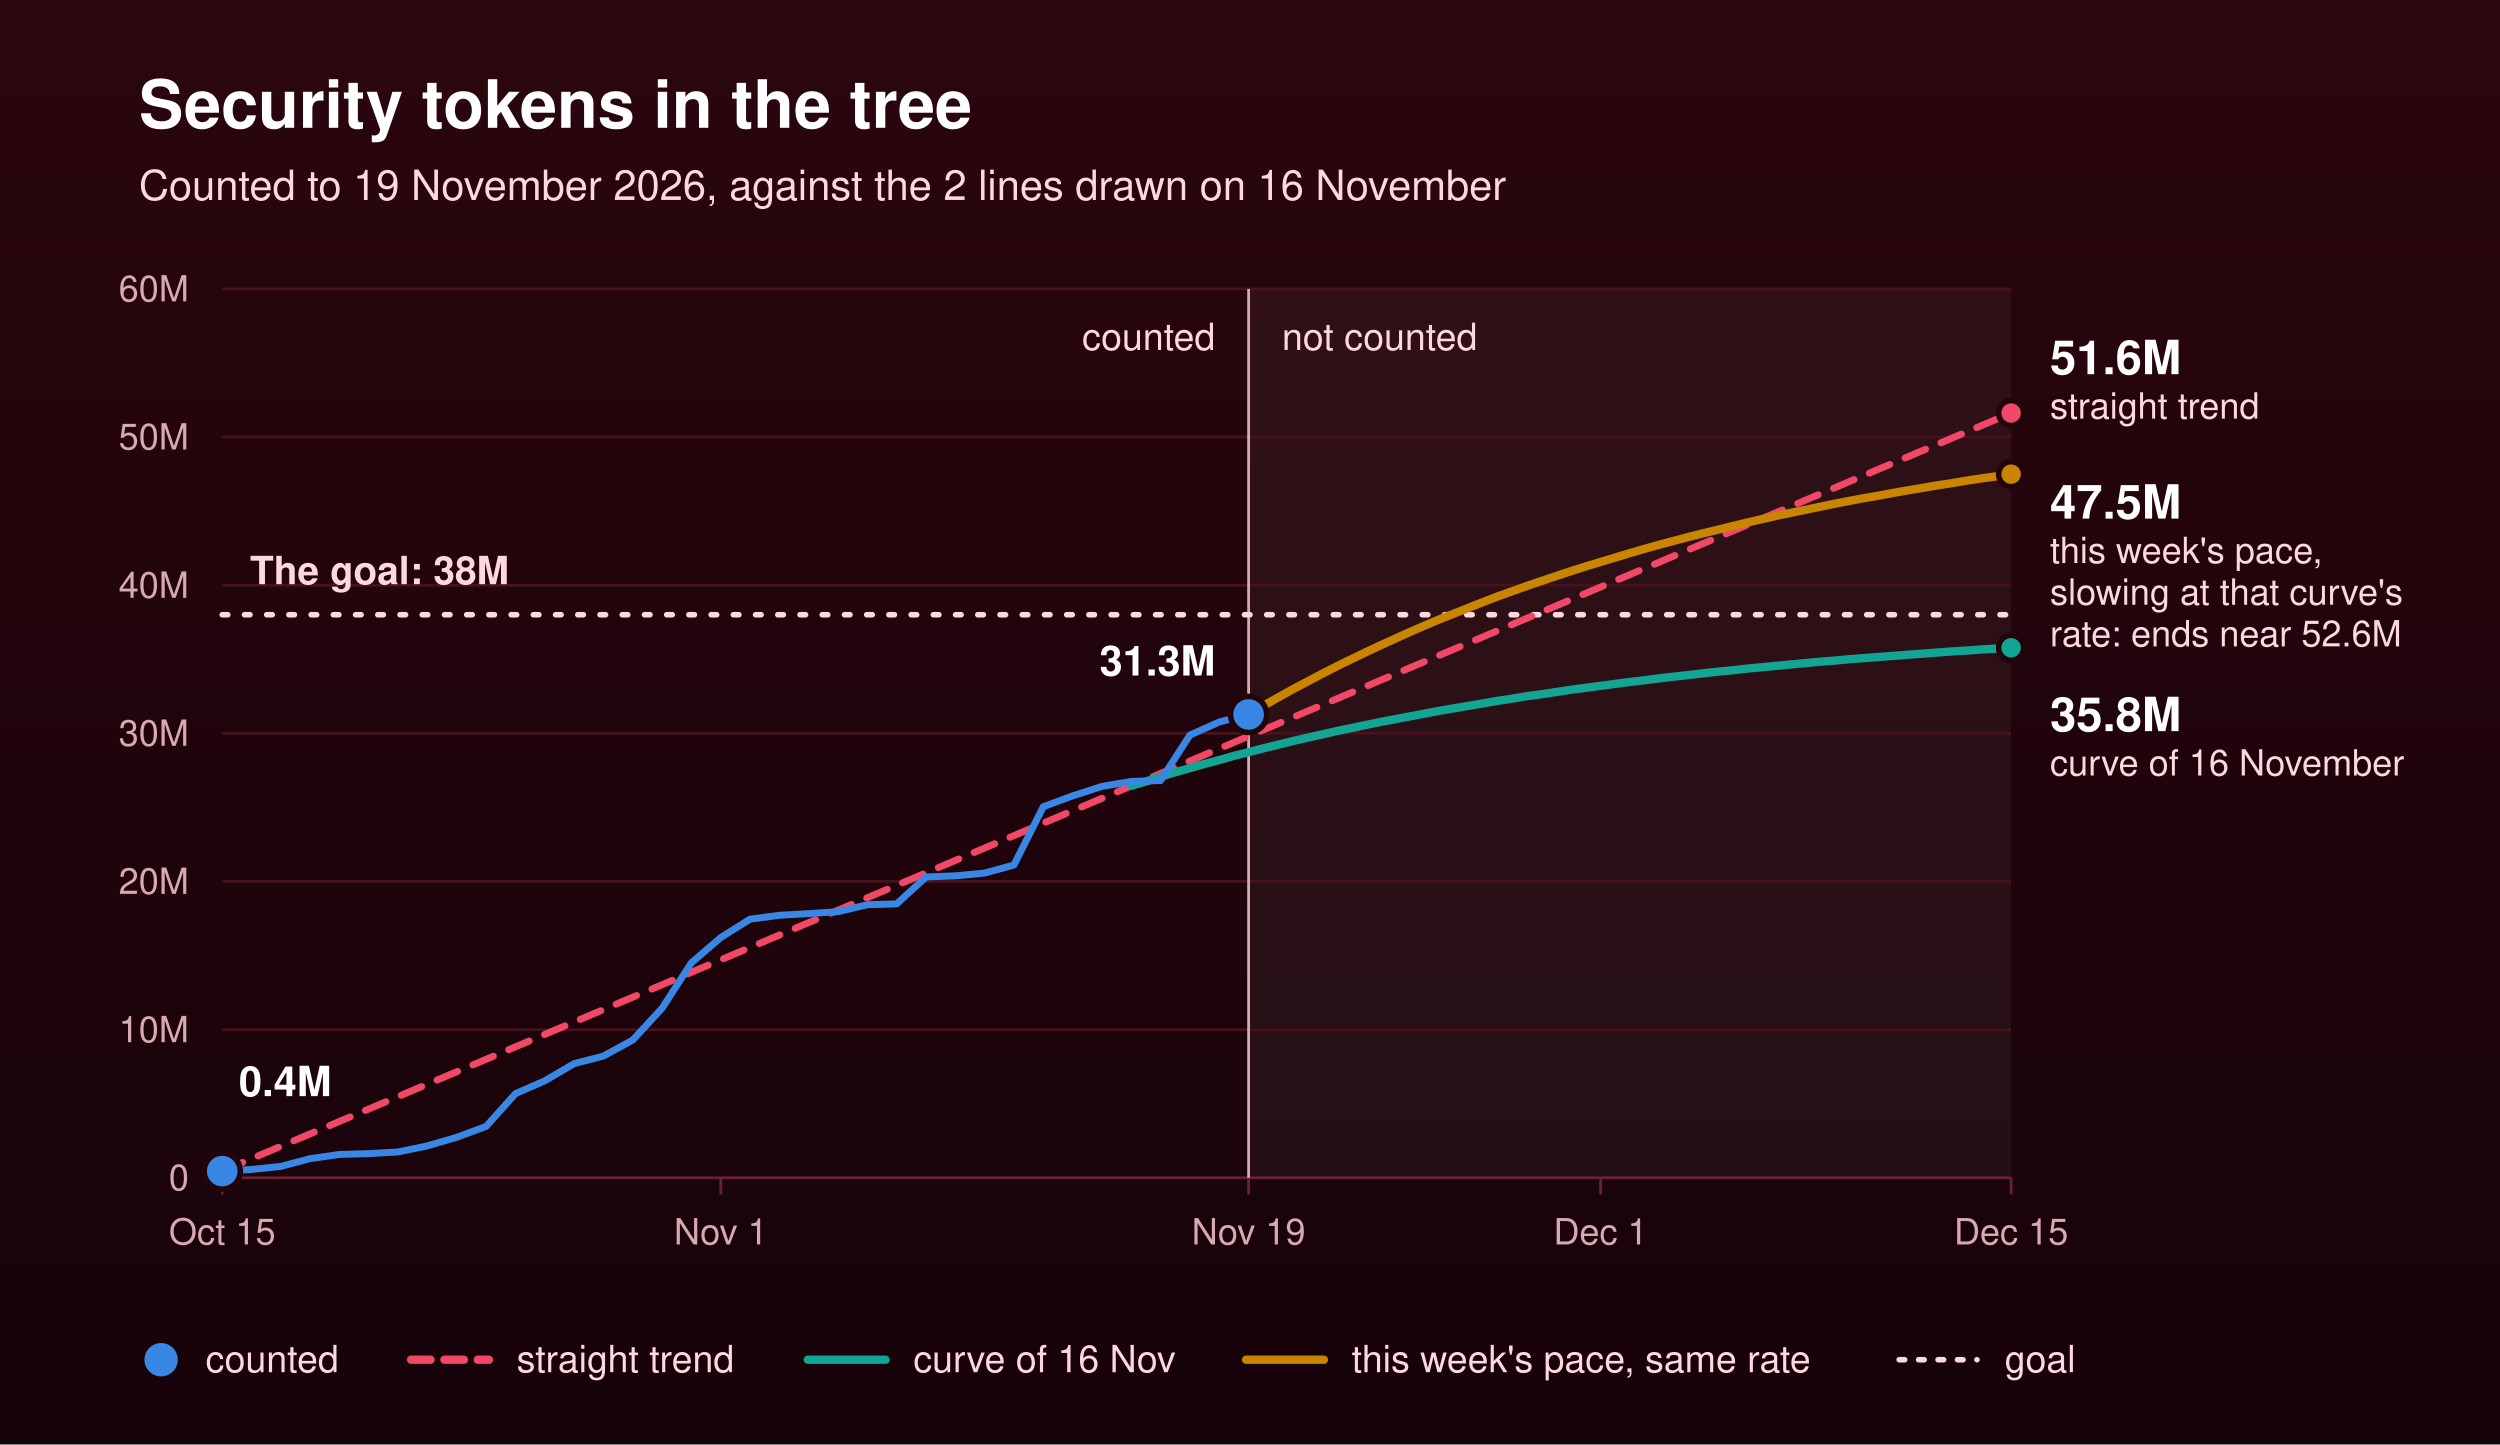
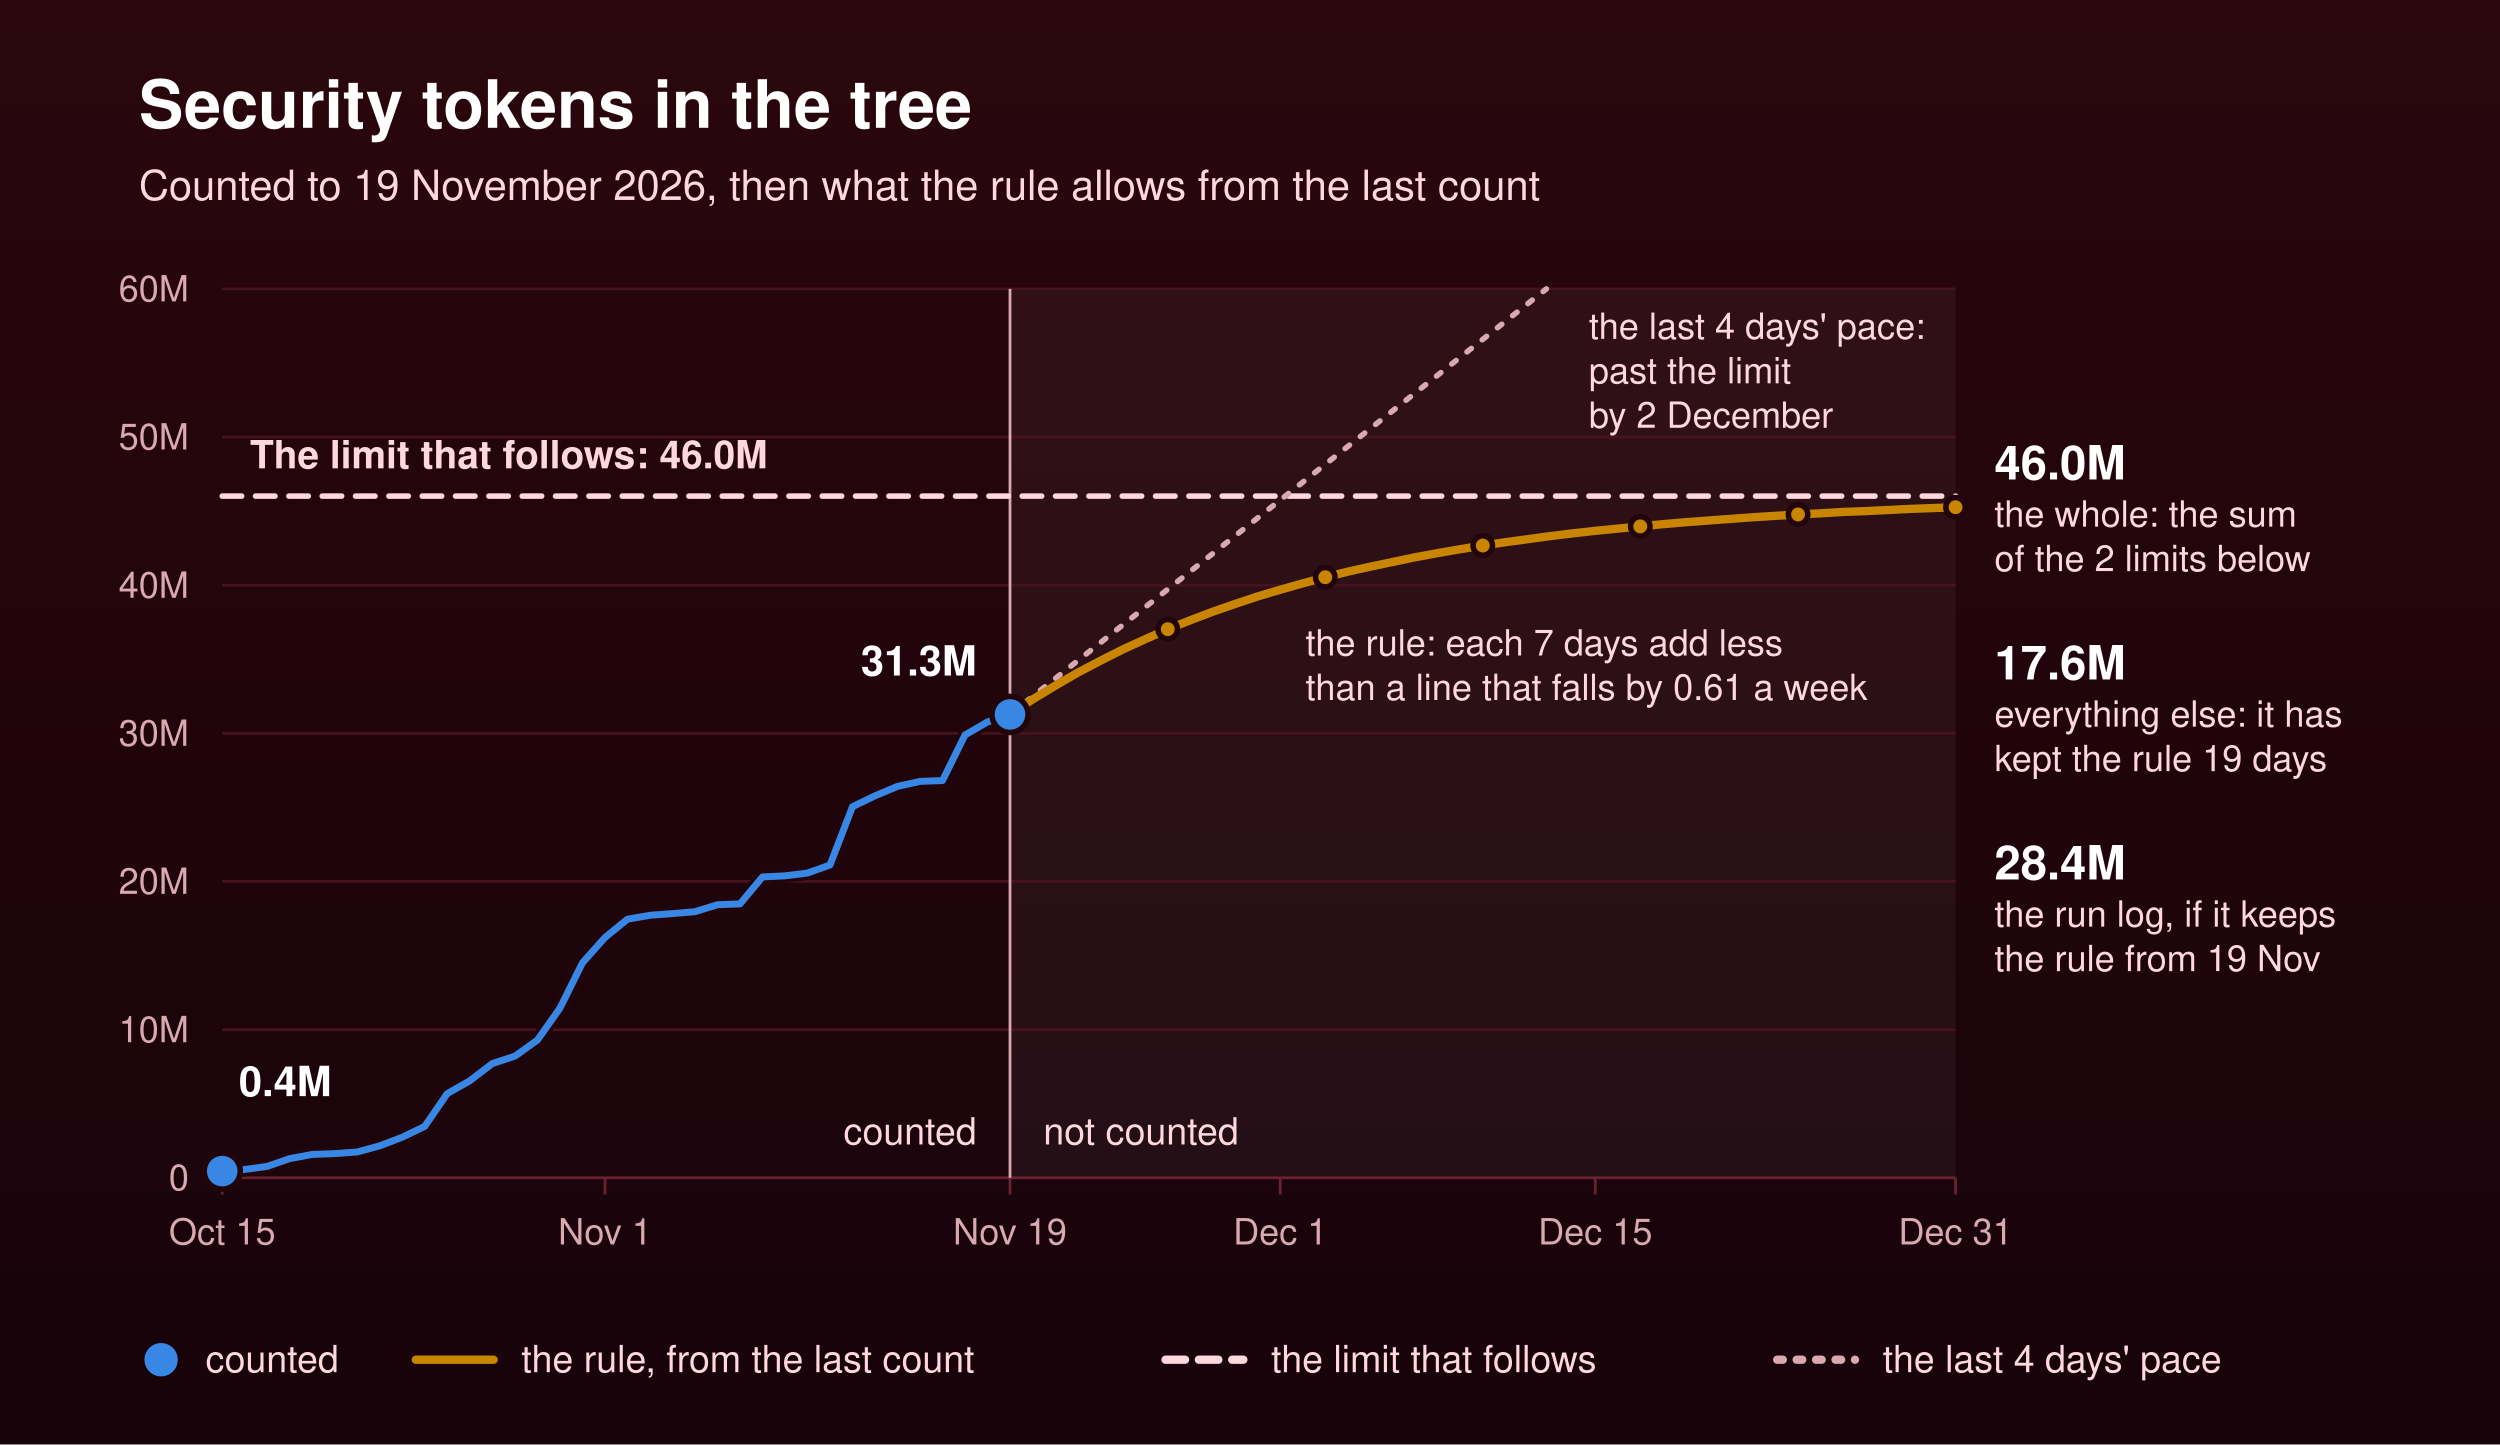
<svg xmlns="http://www.w3.org/2000/svg" width="900" height="520" viewBox="0 0 900 520" font-family="Helvetica, Arial, sans-serif">
  <defs>
    <linearGradient id="bg" x1="0" y1="0" x2="0" y2="1">
      <stop offset="0" stop-color="#2b060d" />
      <stop offset="1" stop-color="#17030a" />
    </linearGradient>
  </defs>
  <rect width="900" height="520" fill="url(#bg)" />
  <text x="50" y="46" fill="#ffffff" font-size="24" font-weight="bold">Security tokens in the tree</text>
-   <text x="50" y="72" fill="#ffd7de" font-size="15">Counted to 19 November 2026, against the 2 lines drawn on 16 November</text>
-   <rect x="449.5" y="104" width="274.5" height="320" fill="#ffffff" fill-opacity="0.045" />
-   <path d="M 80 424 L 724 424" fill="none" stroke="#6a2130" stroke-width="1" />
+   <text x="50" y="72" fill="#ffd7de" font-size="15">Counted to 19 November 2026, then what the rule allows from the last count</text>
+   <rect x="363.6" y="104" width="340.4" height="320" fill="#ffffff" fill-opacity="0.045" />
+   <path d="M 80 424 L 704 424" fill="none" stroke="#6a2130" stroke-width="1" />
  <text x="68" y="428.5" text-anchor="end" fill="#d9a9b1" font-size="13">0</text>
-   <path d="M 80 370.7 L 724 370.7" fill="none" stroke="#45121d" stroke-width="1" />
+   <path d="M 80 370.7 L 704 370.7" fill="none" stroke="#45121d" stroke-width="1" />
  <text x="68" y="375.2" text-anchor="end" fill="#d9a9b1" font-size="13">10M</text>
-   <path d="M 80 317.3 L 724 317.3" fill="none" stroke="#45121d" stroke-width="1" />
+   <path d="M 80 317.3 L 704 317.3" fill="none" stroke="#45121d" stroke-width="1" />
  <text x="68" y="321.8" text-anchor="end" fill="#d9a9b1" font-size="13">20M</text>
-   <path d="M 80 264 L 724 264" fill="none" stroke="#45121d" stroke-width="1" />
+   <path d="M 80 264 L 704 264" fill="none" stroke="#45121d" stroke-width="1" />
  <text x="68" y="268.5" text-anchor="end" fill="#d9a9b1" font-size="13">30M</text>
-   <path d="M 80 210.7 L 724 210.7" fill="none" stroke="#45121d" stroke-width="1" />
+   <path d="M 80 210.7 L 704 210.7" fill="none" stroke="#45121d" stroke-width="1" />
  <text x="68" y="215.2" text-anchor="end" fill="#d9a9b1" font-size="13">40M</text>
-   <path d="M 80 157.3 L 724 157.3" fill="none" stroke="#45121d" stroke-width="1" />
+   <path d="M 80 157.3 L 704 157.3" fill="none" stroke="#45121d" stroke-width="1" />
  <text x="68" y="161.8" text-anchor="end" fill="#d9a9b1" font-size="13">50M</text>
-   <path d="M 80 104 L 724 104" fill="none" stroke="#45121d" stroke-width="1" />
+   <path d="M 80 104 L 704 104" fill="none" stroke="#45121d" stroke-width="1" />
  <text x="68" y="108.5" text-anchor="end" fill="#d9a9b1" font-size="13">60M</text>
  <path d="M 80 424 L 80 430" fill="none" stroke="#6a2130" stroke-width="1" />
  <text x="80" y="448" text-anchor="middle" fill="#d9a9b1" font-size="13">Oct 15</text>
-   <path d="M 259.5 424 L 259.5 430" fill="none" stroke="#6a2130" stroke-width="1" />
-   <text x="259.5" y="448" text-anchor="middle" fill="#d9a9b1" font-size="13">Nov 1</text>
-   <path d="M 449.5 424 L 449.5 430" fill="none" stroke="#6a2130" stroke-width="1" />
-   <text x="449.5" y="448" text-anchor="middle" fill="#d9a9b1" font-size="13">Nov 19</text>
-   <path d="M 576.2 424 L 576.2 430" fill="none" stroke="#6a2130" stroke-width="1" />
-   <text x="576.2" y="448" text-anchor="middle" fill="#d9a9b1" font-size="13">Dec 1</text>
-   <path d="M 724 424 L 724 430" fill="none" stroke="#6a2130" stroke-width="1" />
-   <text x="724" y="448" text-anchor="middle" fill="#d9a9b1" font-size="13">Dec 15</text>
-   <path d="M 449.5 104 L 449.5 424" fill="none" stroke="#d9a9b1" stroke-width="1" />
-   <text x="437.5" y="126" text-anchor="end" fill="#ffd7de" font-size="13.5">counted</text>
-   <text x="461.5" y="126" fill="#ffd7de" font-size="13.5">not counted</text>
-   <path d="M 80 221.3 L 724 221.3" fill="none" stroke="#ffd7de" stroke-width="2" stroke-dasharray="2 6" stroke-linecap="round" />
-   <text x="90" y="210.3" fill="#ffd7de" font-size="14" font-weight="bold">The goal: 38M</text>
-   <path d="M 80 421.6 L 724 148.7" fill="none" stroke="#f04866" stroke-width="2.5" stroke-dasharray="8 6" stroke-linecap="round" />
-   <path d="M 407.3 282.9 L 412.6 281.3 L 417.8 279.6 L 423.1 278 L 428.4 276.5 L 433.7 275 L 439 273.6 L 444.2 272.1 L 449.5 270.8 L 454.8 269.4 L 460.1 268.1 L 465.3 266.8 L 470.6 265.6 L 475.9 264.4 L 481.2 263.2 L 486.5 262.1 L 491.7 261 L 497 259.9 L 502.3 258.9 L 507.6 257.9 L 512.9 256.9 L 518.1 255.9 L 523.4 255 L 528.7 254.1 L 534 253.2 L 539.2 252.3 L 544.5 251.5 L 549.8 250.6 L 555.1 249.9 L 560.4 249.1 L 565.6 248.3 L 570.9 247.6 L 576.2 246.9 L 581.5 246.2 L 586.8 245.5 L 592 244.9 L 597.3 244.2 L 602.6 243.6 L 607.9 243 L 613.1 242.4 L 618.4 241.8 L 623.7 241.3 L 629 240.7 L 634.3 240.2 L 639.5 239.7 L 644.8 239.2 L 650.1 238.7 L 655.4 238.2 L 660.7 237.8 L 665.9 237.3 L 671.2 236.9 L 676.5 236.5 L 681.8 236.1 L 687 235.7 L 692.3 235.3 L 697.6 234.9 L 702.9 234.5 L 708.2 234.2 L 713.4 233.8 L 718.7 233.5 L 724 233.2" fill="none" stroke="#12a594" stroke-width="3" stroke-linejoin="round" stroke-linecap="round" />
-   <path d="M 449.5 257.2 L 454.8 254.1 L 460.1 251.1 L 465.3 248.2 L 470.6 245.4 L 475.9 242.6 L 481.2 239.9 L 486.5 237.3 L 491.7 234.8 L 497 232.3 L 502.3 229.9 L 507.6 227.5 L 512.9 225.2 L 518.1 223 L 523.4 220.9 L 528.7 218.8 L 534 216.7 L 539.2 214.7 L 544.5 212.8 L 549.8 210.9 L 555.1 209.1 L 560.4 207.3 L 565.6 205.6 L 570.9 203.9 L 576.2 202.3 L 581.5 200.7 L 586.8 199.1 L 592 197.6 L 597.3 196.1 L 602.6 194.7 L 607.9 193.3 L 613.1 192 L 618.4 190.7 L 623.7 189.4 L 629 188.1 L 634.3 186.9 L 639.5 185.7 L 644.8 184.6 L 650.1 183.5 L 655.4 182.4 L 660.7 181.3 L 665.9 180.3 L 671.2 179.3 L 676.5 178.4 L 681.8 177.4 L 687 176.5 L 692.3 175.6 L 697.6 174.7 L 702.9 173.9 L 708.2 173 L 713.4 172.2 L 718.7 171.5 L 724 170.7" fill="none" stroke="#c98500" stroke-width="3" stroke-linejoin="round" stroke-linecap="round" />
-   <circle cx="724" cy="148.7" r="4.5" fill="#f04866" stroke="#21050b" stroke-width="2" />
-   <circle cx="724" cy="233.2" r="4.5" fill="#12a594" stroke="#21050b" stroke-width="2" />
-   <circle cx="724" cy="170.7" r="4.5" fill="#c98500" stroke="#21050b" stroke-width="2" />
-   <path d="M 80 421.6 L 90.6 421 L 101.1 419.9 L 111.7 417.1 L 122.2 415.6 L 132.8 415.3 L 143.3 414.7 L 153.9 412.5 L 164.5 409.4 L 175 405.5 L 185.6 393.7 L 196.1 389.1 L 206.7 382.9 L 217.2 380.2 L 227.8 374.4 L 238.4 362.9 L 248.9 346.6 L 259.5 337.5 L 270 330.9 L 280.6 329.5 L 291.1 328.9 L 301.7 328.2 L 312.3 325.7 L 322.8 325.4 L 333.4 315.7 L 343.9 315.3 L 354.5 314.3 L 365 311.4 L 375.6 290.4 L 386.2 286.5 L 396.7 283.1 L 407.3 281.3 L 417.8 281 L 428.4 264.6 L 439 259.9 L 449.5 257.2" fill="none" stroke="#3987e5" stroke-width="2.5" stroke-linejoin="round" stroke-linecap="round" />
+   <path d="M 217.8 424 L 217.8 430" fill="none" stroke="#6a2130" stroke-width="1" />
+   <text x="217.8" y="448" text-anchor="middle" fill="#d9a9b1" font-size="13">Nov 1</text>
+   <path d="M 363.6 424 L 363.6 430" fill="none" stroke="#6a2130" stroke-width="1" />
+   <text x="363.6" y="448" text-anchor="middle" fill="#d9a9b1" font-size="13">Nov 19</text>
+   <path d="M 460.9 424 L 460.9 430" fill="none" stroke="#6a2130" stroke-width="1" />
+   <text x="460.9" y="448" text-anchor="middle" fill="#d9a9b1" font-size="13">Dec 1</text>
+   <path d="M 574.3 424 L 574.3 430" fill="none" stroke="#6a2130" stroke-width="1" />
+   <text x="574.3" y="448" text-anchor="middle" fill="#d9a9b1" font-size="13">Dec 15</text>
+   <path d="M 704 424 L 704 430" fill="none" stroke="#6a2130" stroke-width="1" />
+   <text x="704" y="448" text-anchor="middle" fill="#d9a9b1" font-size="13">Dec 31</text>
+   <path d="M 363.6 104 L 363.6 424" fill="none" stroke="#d9a9b1" stroke-width="1" />
+   <text x="351.6" y="412" text-anchor="end" fill="#ffd7de" font-size="13.5">counted</text>
+   <text x="375.6" y="412" fill="#ffd7de" font-size="13.5">not counted</text>
+   <path d="M 80 178.6 L 704 178.6" fill="none" stroke="#ffd7de" stroke-width="2" stroke-dasharray="7 5" stroke-linecap="round" />
+   <text x="90" y="168.6" font-weight="bold" fill="#ffd7de" font-size="14">The limit that follows: 46.0M</text>
+   <path d="M 363.6 257.2 L 556.7 104" fill="none" stroke="#d9a9b1" stroke-width="2" stroke-dasharray="2 5" stroke-linecap="round" />
+   <text x="572" y="122" fill="#ffd7de" font-size="13">the last 4 days' pace:</text>
+   <text x="572" y="138" fill="#ffd7de" font-size="13">past the limit</text>
+   <text x="572" y="154" fill="#ffd7de" font-size="13">by 2 December</text>
+   <path d="M 363.6 257.2 L 371.7 251.8 L 379.8 246.9 L 387.9 242.2 L 396.1 237.9 L 404.2 233.8 L 412.3 230.1 L 420.4 226.5 L 428.5 223.3 L 436.6 220.2 L 444.7 217.4 L 452.8 214.7 L 460.9 212.3 L 469 210 L 477.1 207.8 L 485.2 205.8 L 493.3 204 L 501.4 202.3 L 509.5 200.6 L 517.6 199.1 L 525.7 197.7 L 533.8 196.4 L 541.9 195.2 L 550 194.1 L 558.1 193 L 566.2 192 L 574.3 191.1 L 582.4 190.3 L 590.5 189.5 L 598.6 188.7 L 606.8 188 L 614.9 187.4 L 623 186.8 L 631.1 186.2 L 639.2 185.7 L 647.3 185.2 L 655.4 184.8 L 663.5 184.3 L 671.6 184 L 679.7 183.6 L 687.8 183.2 L 695.9 182.9 L 704 182.6" fill="none" stroke="#c98500" stroke-width="3" stroke-linejoin="round" stroke-linecap="round" />
+   <circle cx="420.4" cy="226.5" r="3.5" fill="#c98500" stroke="#21050b" stroke-width="2" />
+   <circle cx="477.1" cy="207.8" r="3.5" fill="#c98500" stroke="#21050b" stroke-width="2" />
+   <circle cx="533.8" cy="196.4" r="3.5" fill="#c98500" stroke="#21050b" stroke-width="2" />
+   <circle cx="590.5" cy="189.5" r="3.5" fill="#c98500" stroke="#21050b" stroke-width="2" />
+   <circle cx="647.3" cy="185.2" r="3.5" fill="#c98500" stroke="#21050b" stroke-width="2" />
+   <circle cx="704" cy="182.6" r="3.5" fill="#c98500" stroke="#21050b" stroke-width="2" />
+   <text x="470" y="236" fill="#ffd7de" font-size="13">the rule: each 7 days add less</text>
+   <text x="470" y="252" fill="#ffd7de" font-size="13">than a line that falls by 0.61 a week</text>
+   <path d="M 80 421.6 L 88.1 421 L 96.2 419.9 L 104.3 417.1 L 112.4 415.6 L 120.5 415.3 L 128.6 414.7 L 136.7 412.5 L 144.8 409.4 L 152.9 405.5 L 161 393.7 L 169.1 389.1 L 177.2 382.9 L 185.4 380.2 L 193.5 374.4 L 201.6 362.9 L 209.7 346.6 L 217.8 337.5 L 225.9 330.9 L 234 329.5 L 242.1 328.9 L 250.2 328.2 L 258.3 325.7 L 266.4 325.4 L 274.5 315.7 L 282.6 315.3 L 290.7 314.3 L 298.8 311.4 L 306.9 290.4 L 315 286.5 L 323.1 283.1 L 331.2 281.3 L 339.3 281 L 347.4 264.6 L 355.5 259.9 L 363.6 257.2" fill="none" stroke="#21050b" stroke-width="5" stroke-linejoin="round" />
+   <path d="M 80 421.6 L 88.1 421 L 96.2 419.9 L 104.3 417.1 L 112.4 415.6 L 120.5 415.3 L 128.6 414.7 L 136.7 412.5 L 144.8 409.4 L 152.9 405.5 L 161 393.7 L 169.1 389.1 L 177.2 382.9 L 185.4 380.2 L 193.5 374.4 L 201.6 362.9 L 209.7 346.6 L 217.8 337.5 L 225.9 330.9 L 234 329.5 L 242.1 328.9 L 250.2 328.2 L 258.3 325.7 L 266.4 325.4 L 274.5 315.7 L 282.6 315.3 L 290.7 314.3 L 298.8 311.4 L 306.9 290.4 L 315 286.5 L 323.1 283.1 L 331.2 281.3 L 339.3 281 L 347.4 264.6 L 355.5 259.9 L 363.6 257.2" fill="none" stroke="#3987e5" stroke-width="2.5" stroke-linejoin="round" stroke-linecap="round" />
  <circle cx="80" cy="421.6" r="6.5" fill="#3987e5" stroke="#21050b" stroke-width="2" />
-   <circle cx="449.5" cy="257.2" r="6.5" fill="#3987e5" stroke="#21050b" stroke-width="2" />
-   <text x="86" y="394.6" fill="#ffffff" font-size="15" font-weight="bold">0.4M</text>
-   <text x="437.5" y="243.2" text-anchor="end" fill="#ffffff" font-size="15" font-weight="bold">31.3M</text>
-   <text x="738" y="134.7" fill="#ffffff" font-size="17" font-weight="bold">51.6M</text>
-   <text x="738" y="150.7" fill="#ffd7de" font-size="13">straight trend</text>
-   <text x="738" y="186.7" fill="#ffffff" font-size="17" font-weight="bold">47.5M</text>
-   <text x="738" y="202.7" fill="#ffd7de" font-size="13">this week's pace,</text>
-   <text x="738" y="217.7" fill="#ffd7de" font-size="13">slowing at that curve's</text>
-   <text x="738" y="232.7" fill="#ffd7de" font-size="13">rate: ends near 52.6M</text>
-   <text x="738" y="263.2" fill="#ffffff" font-size="17" font-weight="bold">35.8M</text>
-   <text x="738" y="279.2" fill="#ffd7de" font-size="13">curve of 16 November</text>
+   <circle cx="363.6" cy="257.2" r="6.5" fill="#3987e5" stroke="#21050b" stroke-width="2" />
+   <text x="86" y="394.6" font-weight="bold" fill="#ffffff" font-size="15">0.4M</text>
+   <text x="351.6" y="243.2" text-anchor="end" font-weight="bold" fill="#ffffff" font-size="15">31.3M</text>
+   <text x="718" y="172.6" font-weight="bold" fill="#ffffff" font-size="17">46.0M</text>
+   <text x="718" y="189.6" fill="#ffd7de" font-size="13">the whole: the sum</text>
+   <text x="718" y="205.6" fill="#ffd7de" font-size="13">of the 2 limits below</text>
+   <text x="718" y="244.6" font-weight="bold" fill="#ffffff" font-size="17">17.6M</text>
+   <text x="718" y="261.6" fill="#ffd7de" font-size="13">everything else: it has</text>
+   <text x="718" y="277.6" fill="#ffd7de" font-size="13">kept the rule 19 days</text>
+   <text x="718" y="316.6" font-weight="bold" fill="#ffffff" font-size="17">28.4M</text>
+   <text x="718" y="333.6" fill="#ffd7de" font-size="13">the run log, if it keeps</text>
+   <text x="718" y="349.6" fill="#ffd7de" font-size="13">the rule from 19 Nov</text>
  <circle cx="58" cy="489.5" r="6" fill="#3987e5" />
  <text x="74" y="494" fill="#ffd7de" font-size="13.5">counted</text>
-   <path d="M 148 489.5 L 176 489.5" fill="none" stroke="#f04866" stroke-width="3" stroke-dasharray="7 5" stroke-linecap="round" />
-   <text x="186" y="494" fill="#ffd7de" font-size="13.5">straight trend</text>
-   <path d="M 290.8 489.5 L 318.8 489.5" fill="none" stroke="#12a594" stroke-width="3" stroke-linecap="round" />
-   <text x="328.8" y="494" fill="#ffd7de" font-size="13.5">curve of 16 Nov</text>
-   <path d="M 448.6 489.5 L 476.6 489.5" fill="none" stroke="#c98500" stroke-width="3" stroke-linecap="round" />
-   <text x="486.6" y="494" fill="#ffd7de" font-size="13.5">this week's pace, same rate</text>
-   <path d="M 683.7 489.5 L 711.7 489.5" fill="none" stroke="#ffd7de" stroke-width="2" stroke-dasharray="2 5" stroke-linecap="round" />
-   <text x="721.7" y="494" fill="#ffd7de" font-size="13.5">goal</text>
+   <path d="M 149.7 489.5 L 177.7 489.5" fill="none" stroke="#c98500" stroke-width="3" stroke-linecap="round" />
+   <text x="187.7" y="494" fill="#ffd7de" font-size="13.5">the rule, from the last count</text>
+   <path d="M 419.6 489.5 L 447.6 489.5" fill="none" stroke="#ffd7de" stroke-width="3" stroke-dasharray="7 5" stroke-linecap="round" />
+   <text x="457.6" y="494" fill="#ffd7de" font-size="13.5">the limit that follows</text>
+   <path d="M 639.8 489.5 L 667.8 489.5" fill="none" stroke="#d9a9b1" stroke-width="3" stroke-dasharray="2 5" stroke-linecap="round" />
+   <text x="677.8" y="494" fill="#ffd7de" font-size="13.5">the last 4 days' pace</text>
</svg>
